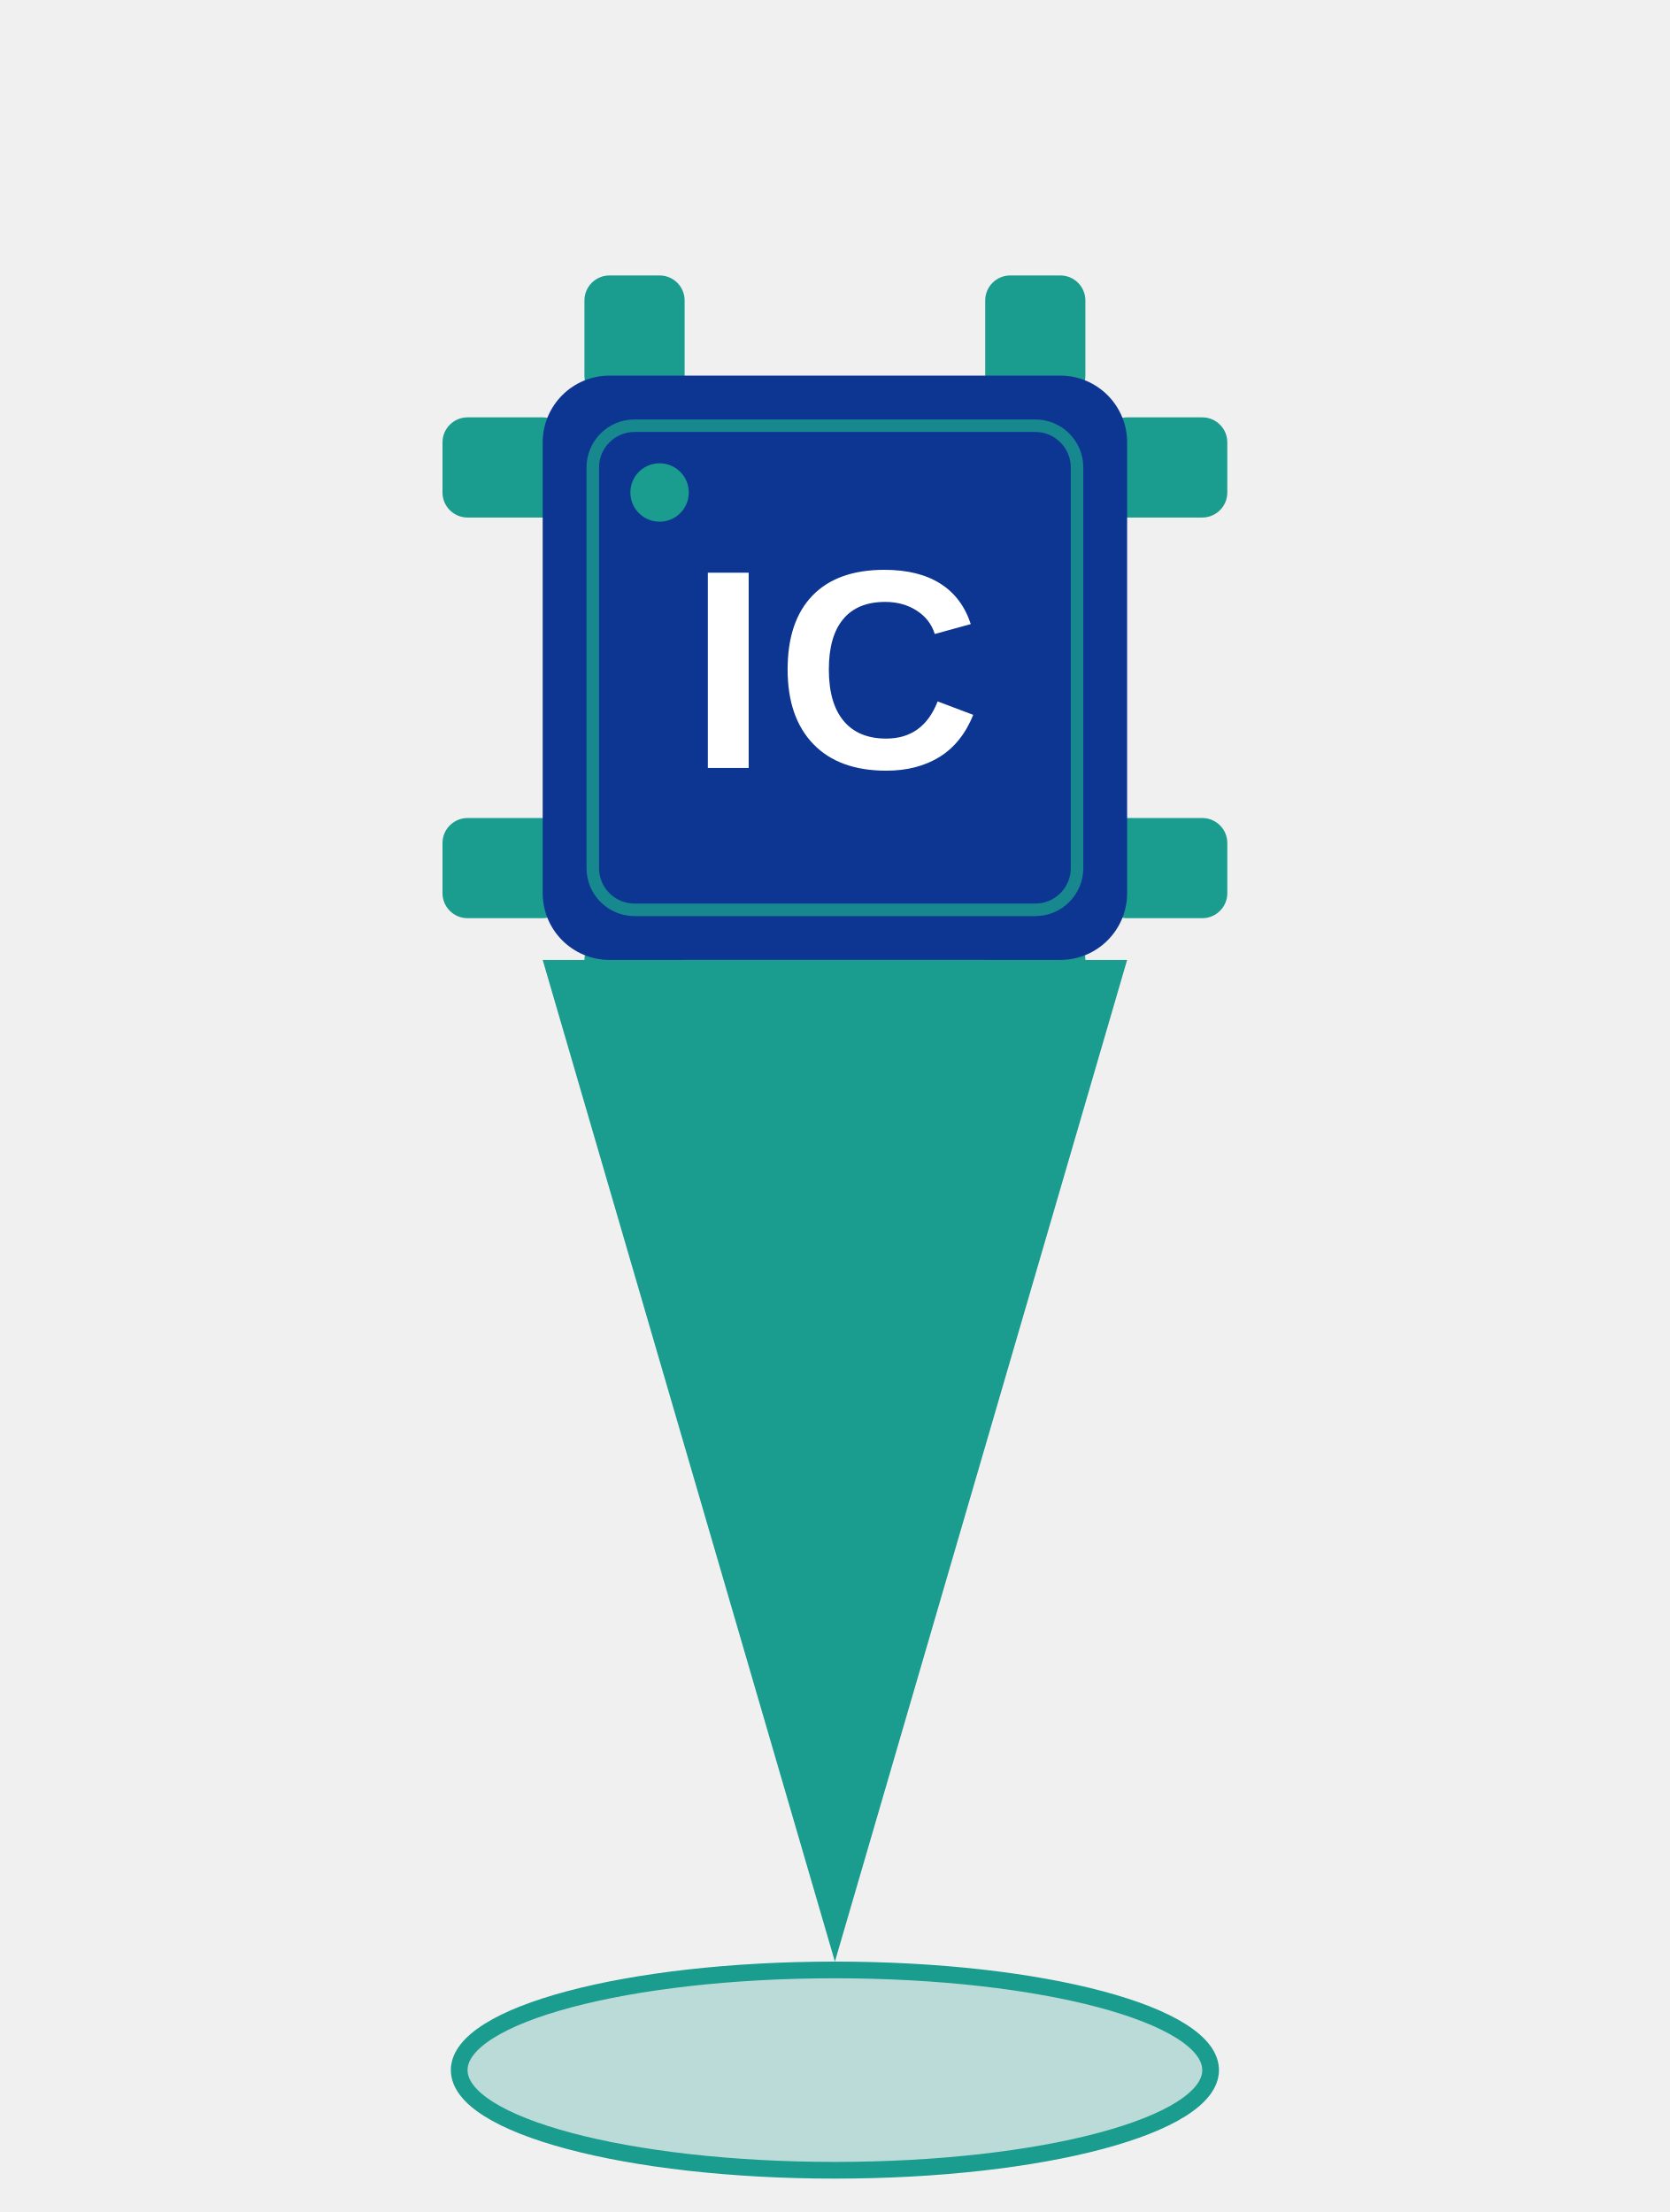
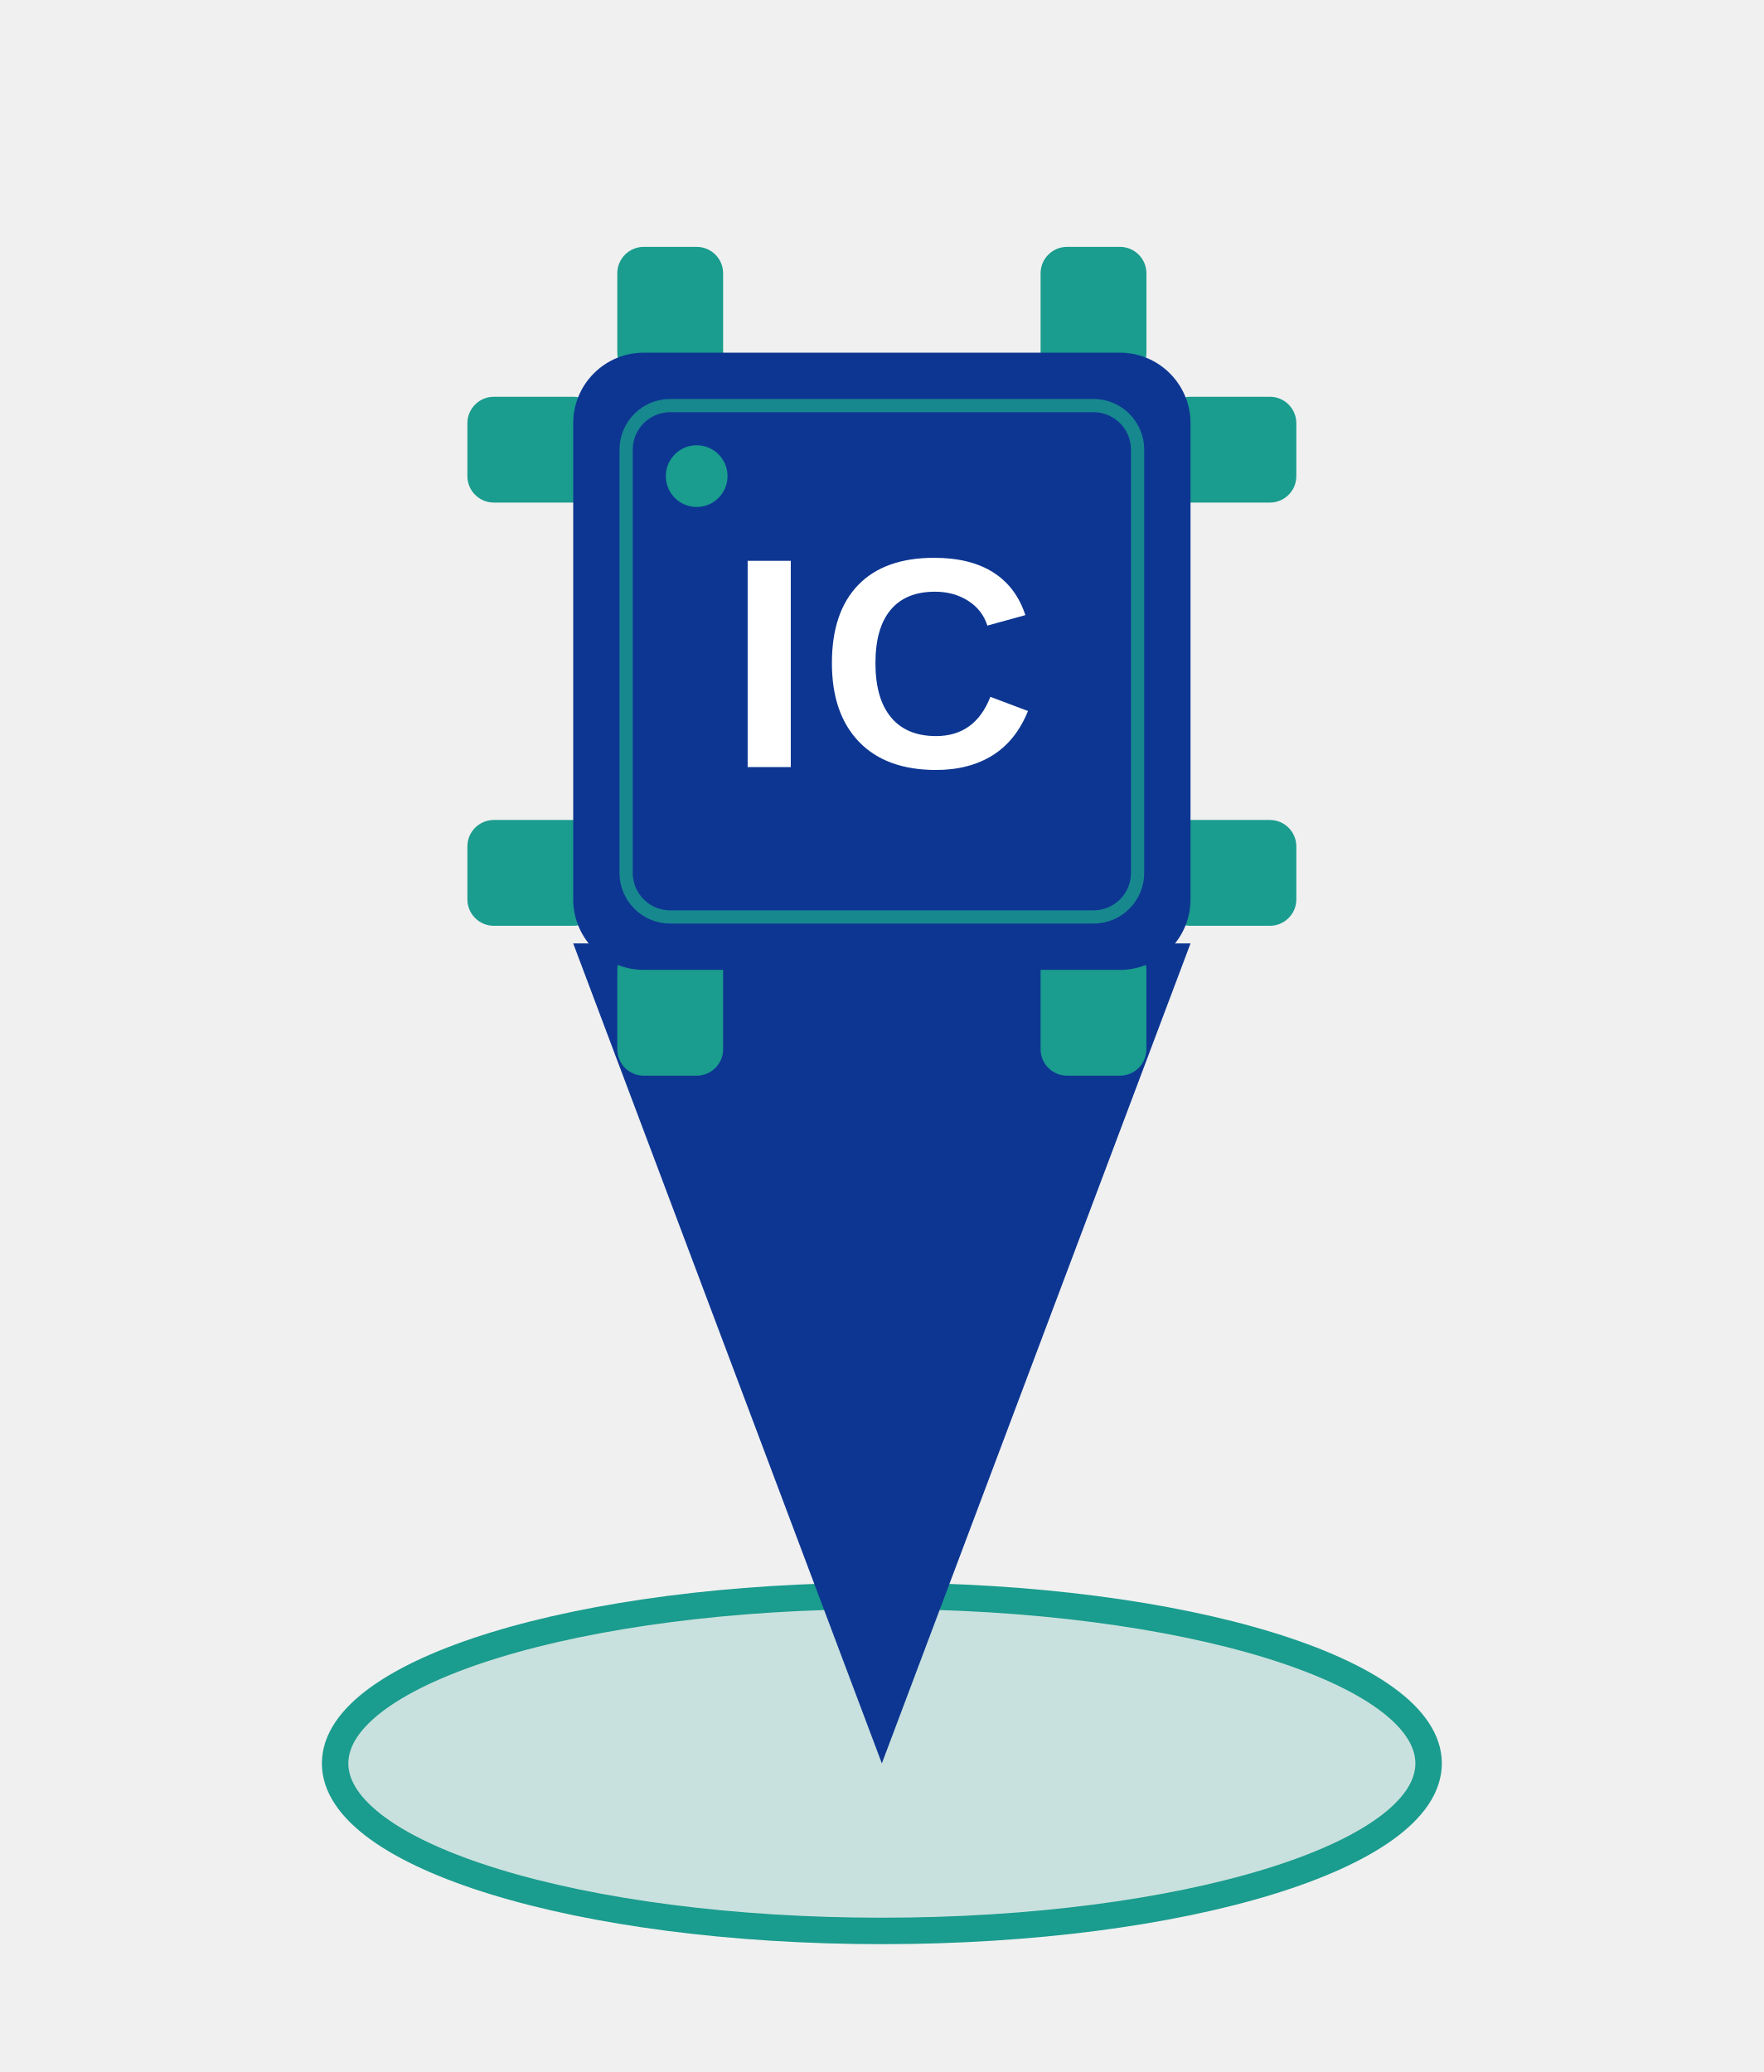
- <svg xmlns="http://www.w3.org/2000/svg" viewBox="0 0 200 265" width="400" height="530">
+ <svg xmlns="http://www.w3.org/2000/svg" viewBox="0 0 200 235" width="400" height="470">
  <defs>
    <style>
      .bg-blue { fill: #0D3692; }
      .bg-teal { fill: #1A9C8E; }
    </style>
  </defs>
-   <ellipse cx="100" cy="248" rx="45" ry="12" fill="#1A9C8E" fill-opacity="0.25" stroke="#1A9C8E" stroke-width="2" />
-   <polygon points="65,115 135,115 100,235" class="bg-teal" />
+   <ellipse cx="100" cy="200" rx="62" ry="19" fill="#1A9C8E" fill-opacity="0.18" stroke="#1A9C8E" stroke-width="3" />
+   <polygon points="65,107 135,107 100,200" class="bg-blue" />
  <g class="bg-teal">
-     <rect x="70" y="33" width="12" height="15" rx="3" />
-     <rect x="118" y="33" width="12" height="15" rx="3" />
-     <rect x="70" y="112" width="12" height="15" rx="3" />
-     <rect x="118" y="112" width="12" height="15" rx="3" />
-     <rect x="53" y="50" width="15" height="12" rx="3" />
-     <rect x="53" y="98" width="15" height="12" rx="3" />
-     <rect x="132" y="50" width="15" height="12" rx="3" />
-     <rect x="132" y="98" width="15" height="12" rx="3" />
+     <rect x="70" y="28" width="12" height="15" rx="3" />
+     <rect x="118" y="28" width="12" height="15" rx="3" />
+     <rect x="70" y="107" width="12" height="15" rx="3" />
+     <rect x="118" y="107" width="12" height="15" rx="3" />
+     <rect x="53" y="45" width="15" height="12" rx="3" />
+     <rect x="53" y="93" width="15" height="12" rx="3" />
+     <rect x="132" y="45" width="15" height="12" rx="3" />
+     <rect x="132" y="93" width="15" height="12" rx="3" />
  </g>
-   <rect x="65" y="45" width="70" height="70" class="bg-blue" rx="8" />
-   <rect x="71" y="51" width="58" height="58" fill="none" stroke="#1A9C8E" stroke-width="1.5" rx="5" opacity="0.8" />
-   <circle cx="79" cy="59" r="3.5" class="bg-teal" />
-   <text x="100" y="92" font-family="Arial, Helvetica, sans-serif" font-weight="900" font-size="34" fill="#ffffff" text-anchor="middle" letter-spacing="1">IC</text>
+   <rect x="65" y="40" width="70" height="70" class="bg-blue" rx="8" />
+   <rect x="71" y="46" width="58" height="58" fill="none" stroke="#1A9C8E" stroke-width="1.5" rx="5" opacity="0.8" />
+   <circle cx="79" cy="54" r="3.5" class="bg-teal" />
+   <text x="100" y="87" font-family="Arial, Helvetica, sans-serif" font-weight="900" font-size="34" fill="#ffffff" text-anchor="middle" letter-spacing="1">IC</text>
</svg>
